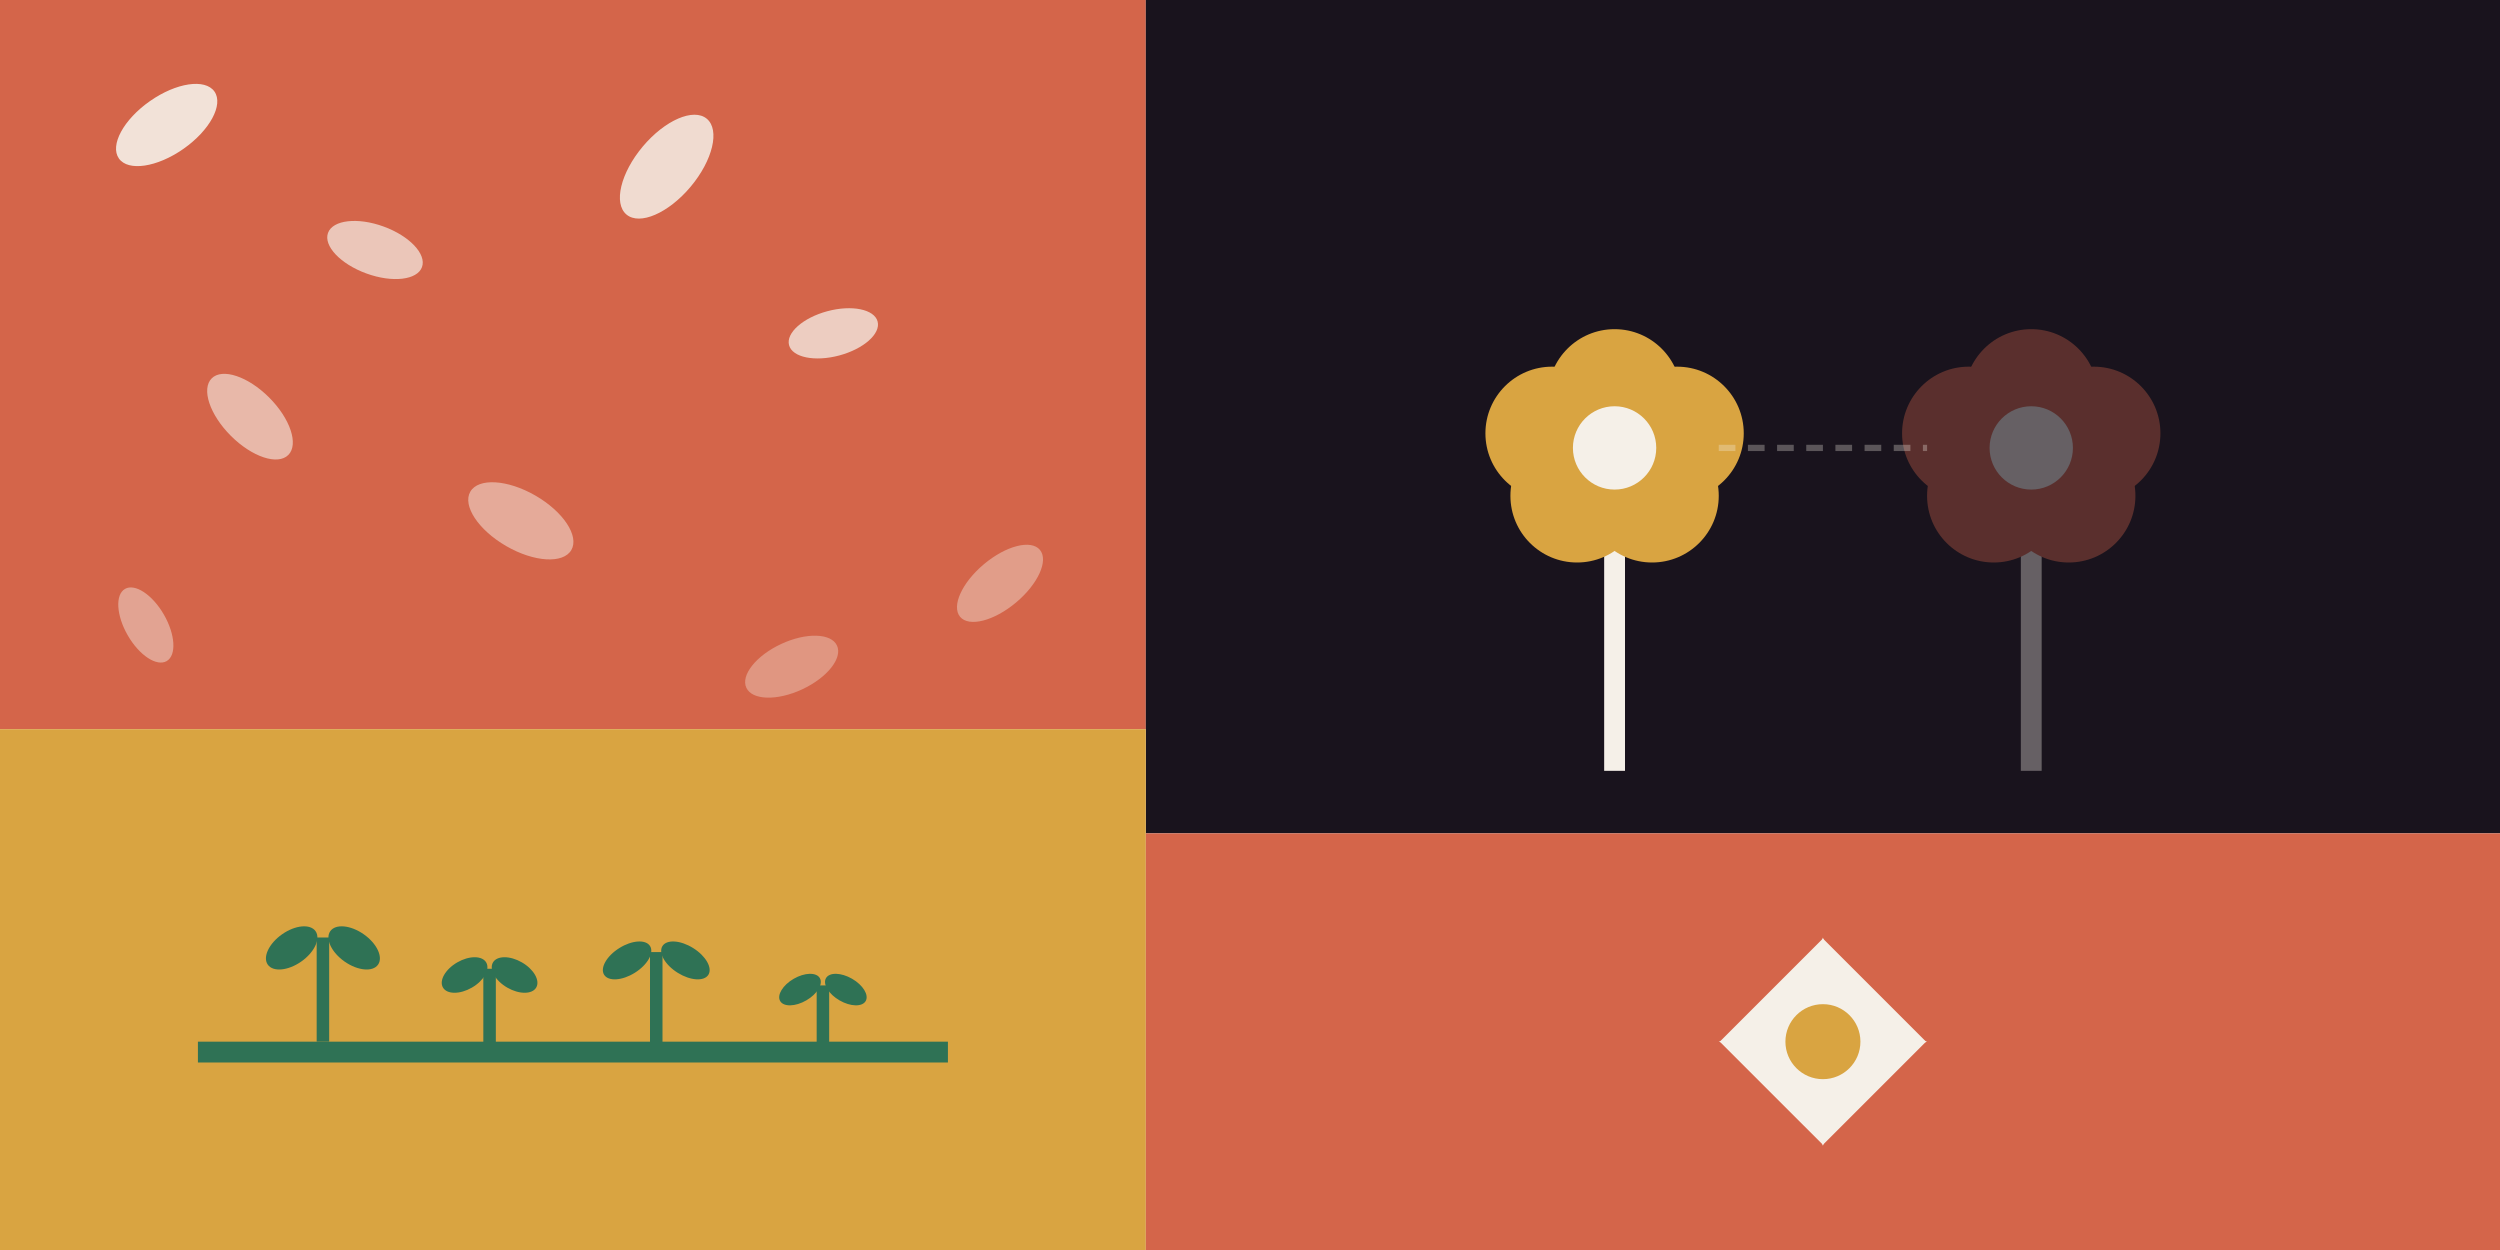
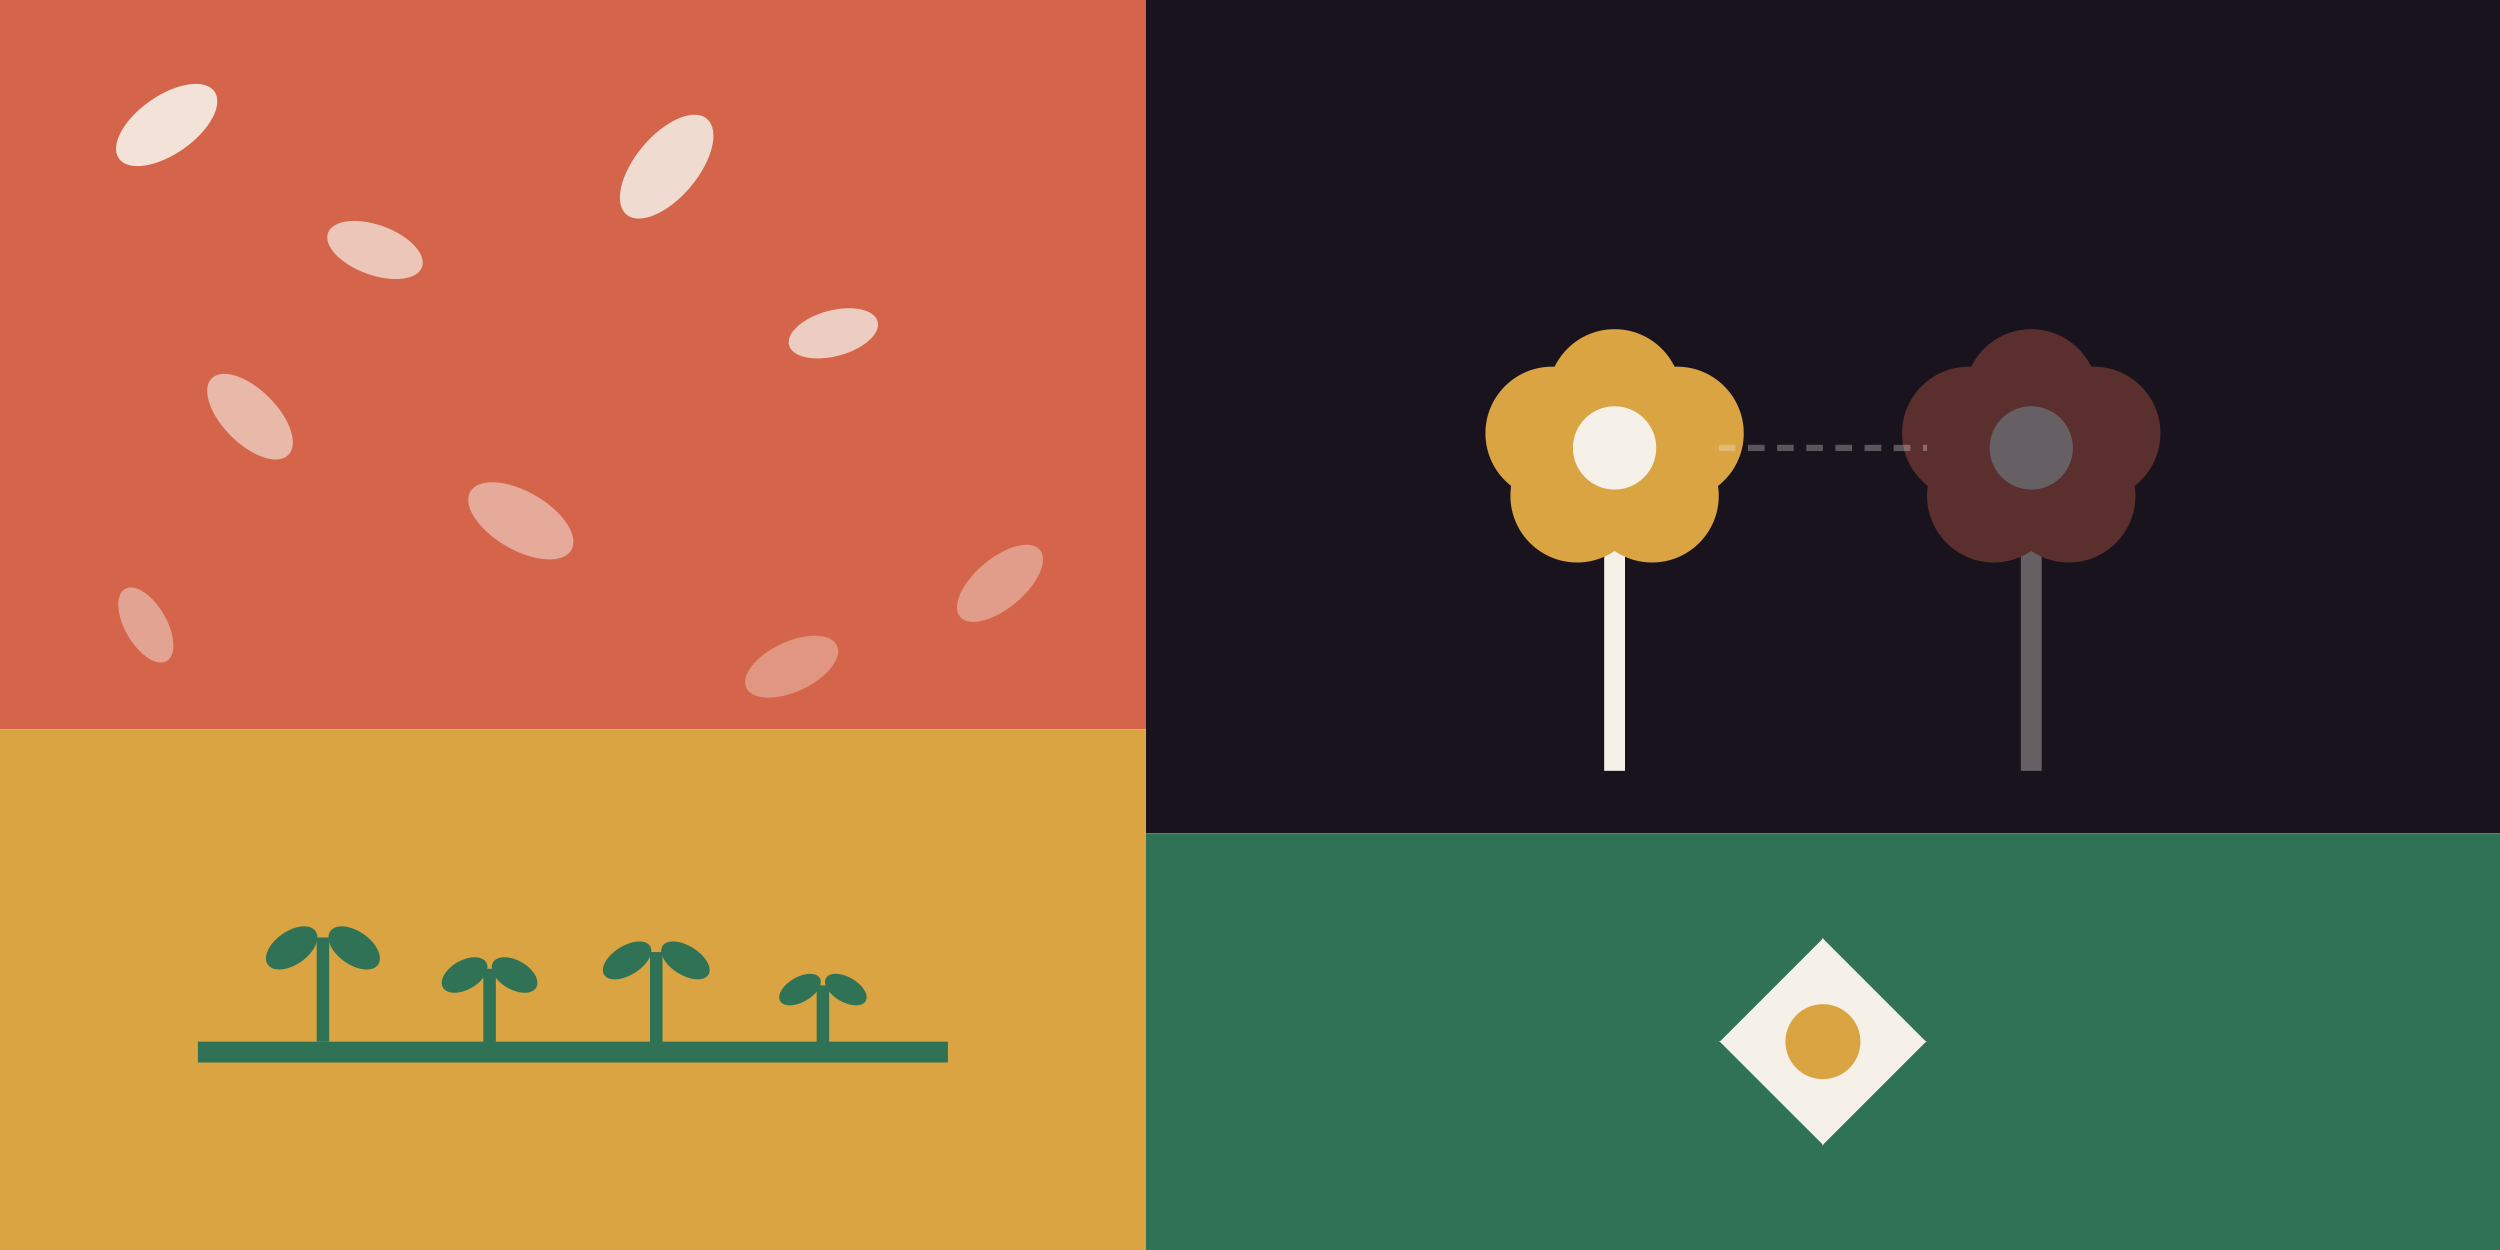
<svg xmlns="http://www.w3.org/2000/svg" width="1200" height="600" viewBox="0 0 1200 600" fill="none">
  <rect x="0" y="0" width="550" height="350" fill="#D4654A" />
  <g>
    <ellipse cx="80" cy="60" rx="28" ry="14" fill="#F5F0E8" transform="rotate(-35 80 60)" opacity="0.9" />
    <ellipse cx="180" cy="120" rx="24" ry="12" fill="#F5F0E8" transform="rotate(20 180 120)" opacity="0.7" />
    <ellipse cx="320" cy="80" rx="30" ry="15" fill="#F5F0E8" transform="rotate(-50 320 80)" opacity="0.85" />
    <ellipse cx="120" cy="200" rx="26" ry="13" fill="#F5F0E8" transform="rotate(45 120 200)" opacity="0.6" />
    <ellipse cx="400" cy="160" rx="22" ry="11" fill="#F5F0E8" transform="rotate(-15 400 160)" opacity="0.75" />
    <ellipse cx="250" cy="250" rx="28" ry="14" fill="#F5F0E8" transform="rotate(30 250 250)" opacity="0.5" />
    <ellipse cx="480" cy="280" rx="25" ry="12" fill="#F5F0E8" transform="rotate(-40 480 280)" opacity="0.4" />
    <ellipse cx="70" cy="300" rx="20" ry="10" fill="#F5F0E8" transform="rotate(60 70 300)" opacity="0.45" />
    <ellipse cx="380" cy="320" rx="24" ry="12" fill="#F5F0E8" transform="rotate(-25 380 320)" opacity="0.35" />
  </g>
  <rect x="550" y="0" width="650" height="400" fill="#19131D" />
  <g transform="translate(875, 200)">
    <g transform="translate(-100, 0)">
      <rect x="-5" y="20" width="10" height="150" fill="#F5F0E8" />
      <circle cx="0" cy="-10" r="32" fill="#D9A441" />
      <circle cx="30" cy="8" r="32" fill="#D9A441" />
      <circle cx="18" cy="38" r="32" fill="#D9A441" />
      <circle cx="-18" cy="38" r="32" fill="#D9A441" />
      <circle cx="-30" cy="8" r="32" fill="#D9A441" />
      <circle cx="0" cy="15" r="20" fill="#F5F0E8" />
    </g>
    <g transform="translate(100, 0)" opacity="0.35">
      <rect x="-5" y="20" width="10" height="150" fill="#F5F0E8" />
      <circle cx="0" cy="-10" r="32" fill="#D4654A" />
      <circle cx="30" cy="8" r="32" fill="#D4654A" />
      <circle cx="18" cy="38" r="32" fill="#D4654A" />
      <circle cx="-18" cy="38" r="32" fill="#D4654A" />
      <circle cx="-30" cy="8" r="32" fill="#D4654A" />
      <circle cx="0" cy="15" r="20" fill="#F5F0E8" />
    </g>
    <line x1="-50" y1="15" x2="50" y2="15" stroke="#F5F0E8" stroke-width="3" stroke-dasharray="8 6" opacity="0.3" />
  </g>
  <rect x="0" y="350" width="550" height="250" fill="#D9A441" />
  <g transform="translate(275, 480)">
    <g transform="translate(-120, 0)">
      <rect x="-3" y="-30" width="6" height="50" fill="#2F7255" />
      <ellipse cx="-15" cy="-25" rx="14" ry="8" fill="#2F7255" transform="rotate(-35 -15 -25)" />
      <ellipse cx="15" cy="-25" rx="14" ry="8" fill="#2F7255" transform="rotate(35 15 -25)" />
    </g>
    <g transform="translate(-40, 10)">
      <rect x="-3" y="-25" width="6" height="40" fill="#2F7255" />
      <ellipse cx="-12" cy="-22" rx="12" ry="7" fill="#2F7255" transform="rotate(-30 -12 -22)" />
      <ellipse cx="12" cy="-22" rx="12" ry="7" fill="#2F7255" transform="rotate(30 12 -22)" />
    </g>
    <g transform="translate(40, 5)">
      <rect x="-3" y="-28" width="6" height="45" fill="#2F7255" />
      <ellipse cx="-14" cy="-24" rx="13" ry="7" fill="#2F7255" transform="rotate(-32 -14 -24)" />
      <ellipse cx="14" cy="-24" rx="13" ry="7" fill="#2F7255" transform="rotate(32 14 -24)" />
    </g>
    <g transform="translate(120, 15)">
      <rect x="-3" y="-22" width="6" height="35" fill="#2F7255" />
      <ellipse cx="-11" cy="-20" rx="11" ry="6" fill="#2F7255" transform="rotate(-30 -11 -20)" />
      <ellipse cx="11" cy="-20" rx="11" ry="6" fill="#2F7255" transform="rotate(30 11 -20)" />
    </g>
    <rect x="-180" y="20" width="360" height="10" fill="#2F7255" />
  </g>
-   <rect x="550" y="400" width="650" height="200" fill="#D4654A" />
+   <rect x="550" y="400" width="650" height="200" fill="#2F7255" />
  <g transform="translate(875, 500)">
    <g>
      <polygon points="0,-50 12,-12 50,0 12,12 0,50 -12,12 -50,0 -12,-12" fill="#F5F0E8" />
      <polygon points="0,-35 35,-35 35,0 35,35 0,35 -35,35 -35,0 -35,-35" fill="#F5F0E8" transform="rotate(45)" />
      <circle cx="0" cy="0" r="18" fill="#D9A441" />
    </g>
  </g>
</svg>
